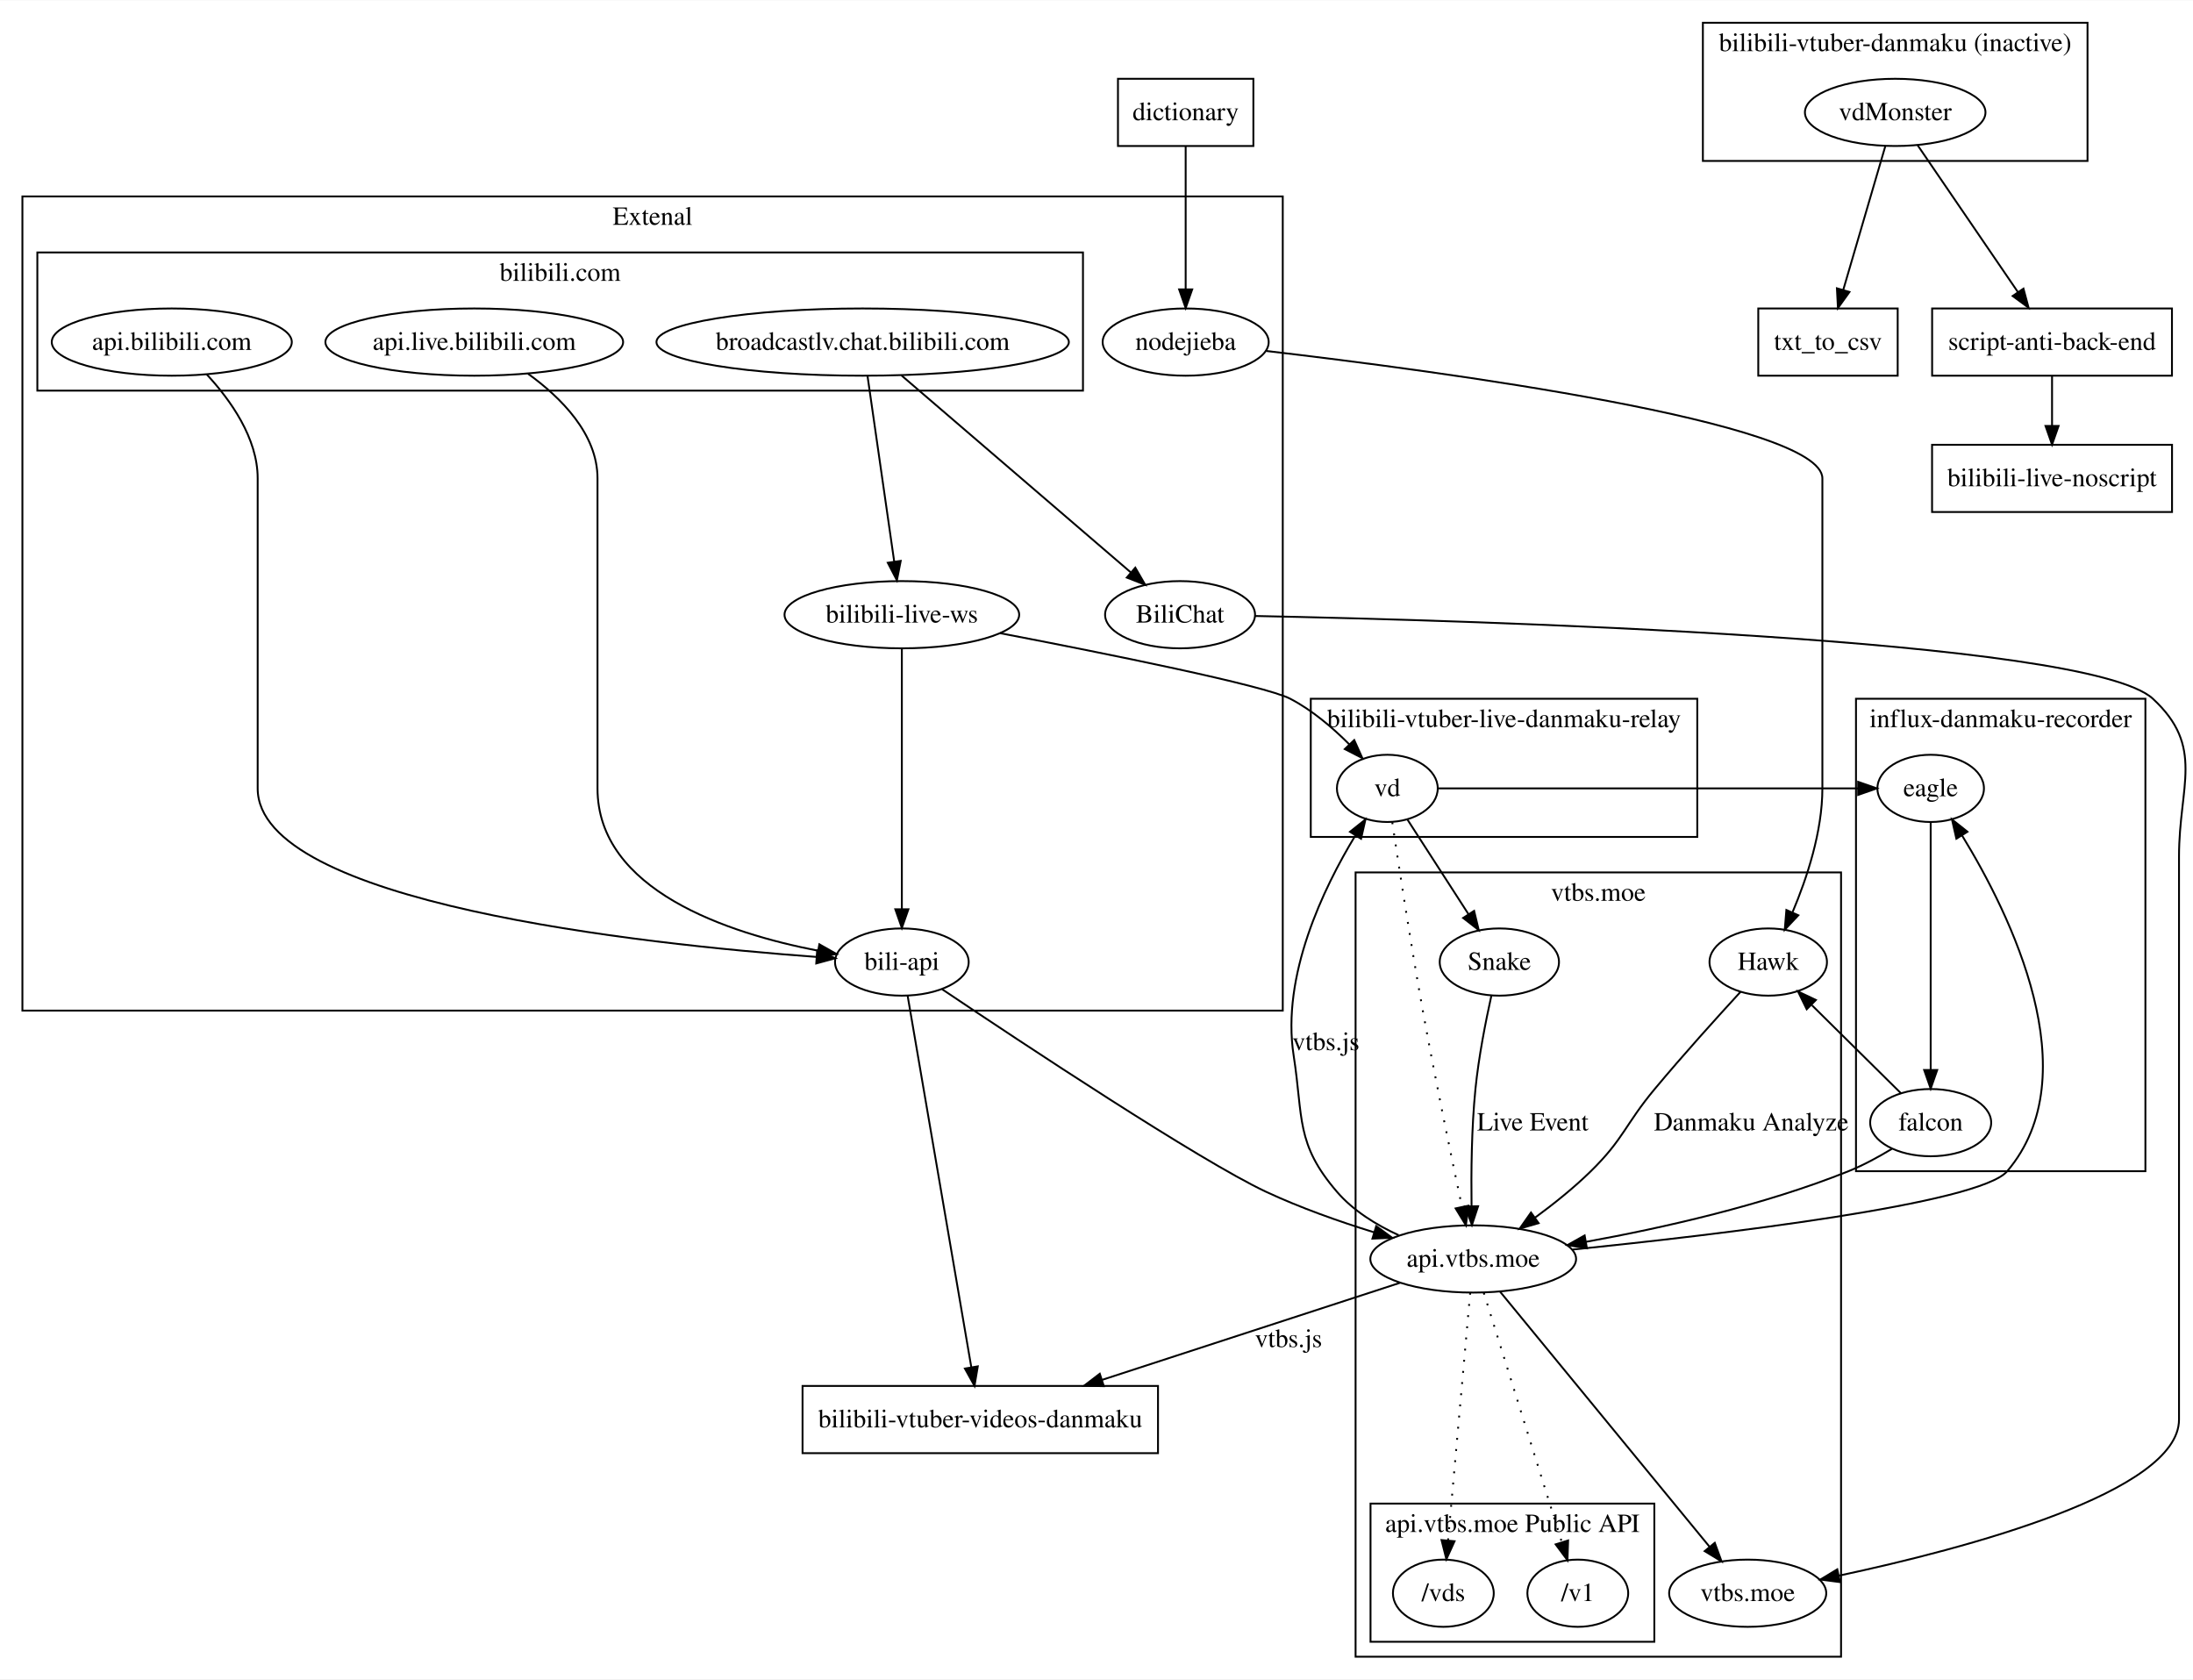
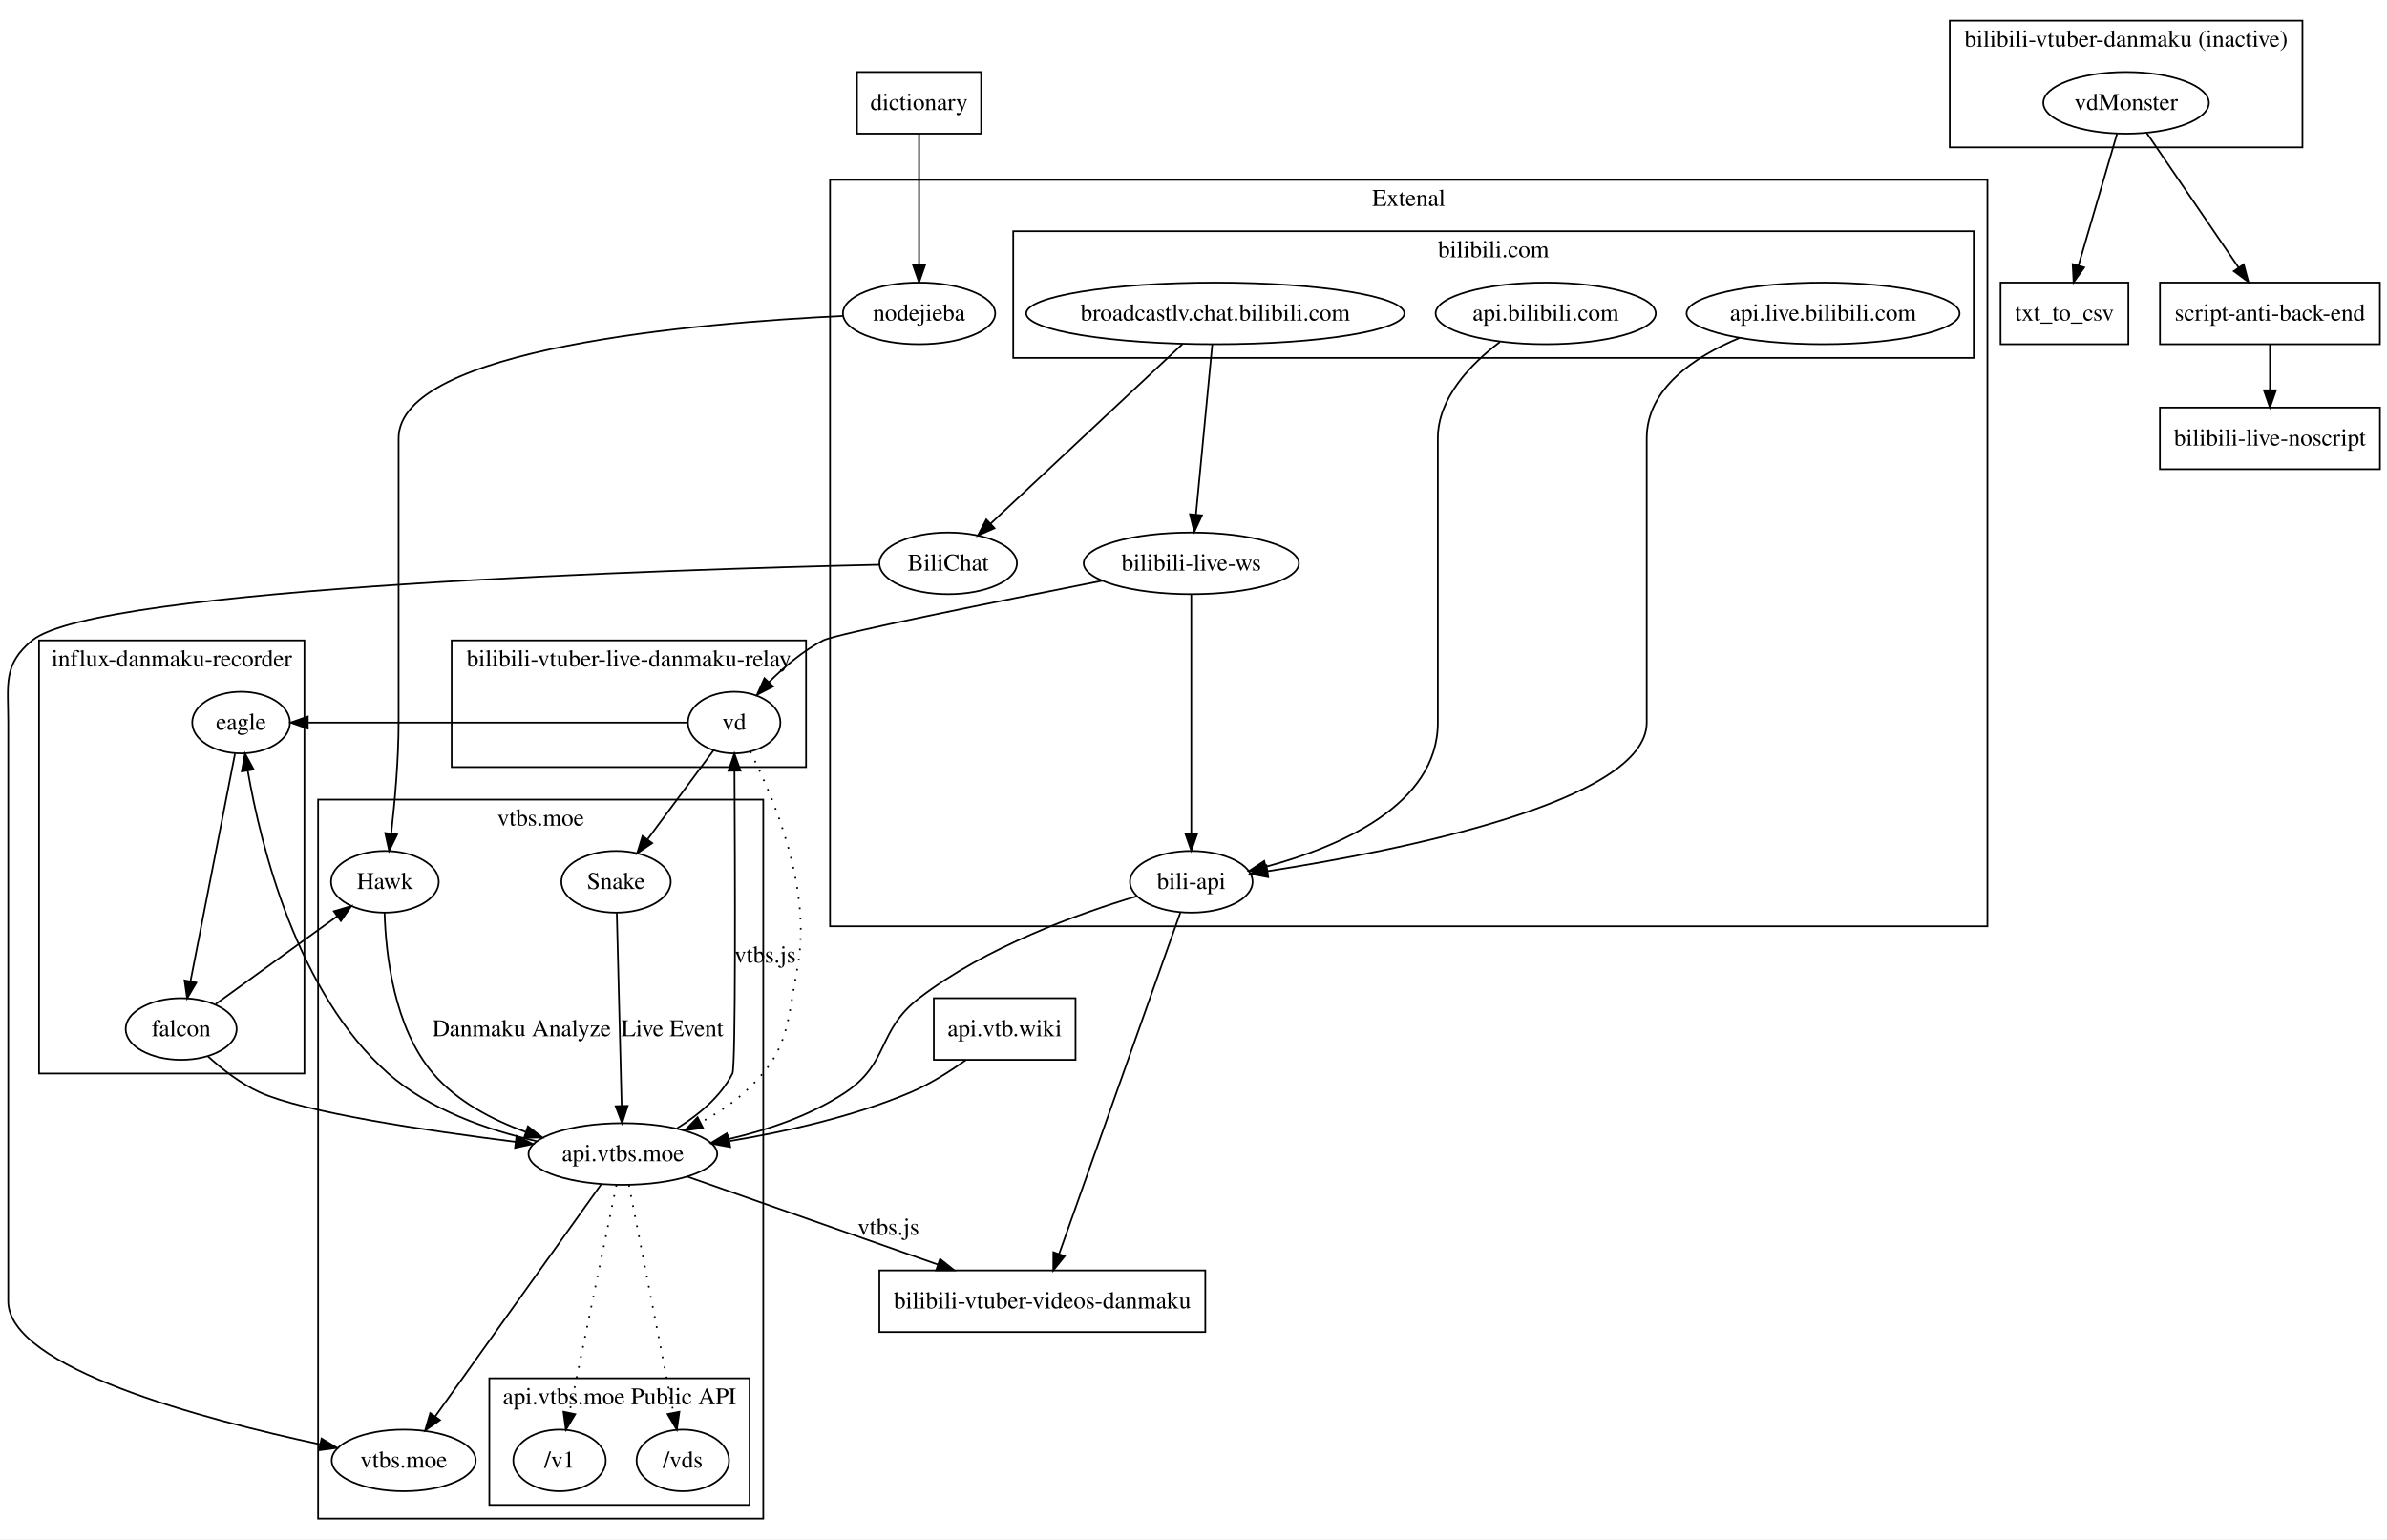
- <svg xmlns="http://www.w3.org/2000/svg" width="1174pt" height="899pt" viewBox="0.00 0.00 1174.49 899.00">
+ <svg xmlns="http://www.w3.org/2000/svg" width="1394pt" height="899pt" viewBox="0.00 0.00 1394.18 899.00">
  <g id="graph0" class="graph" transform="scale(1 1) rotate(0) translate(4 895)">
-     <polygon fill="#ffffff" stroke="transparent" points="-4,4 -4,-895 1170.487,-895 1170.487,4 -4,4" />
+     <polygon fill="#ffffff" stroke="transparent" points="-4,4 -4,-895 1390.18,-895 1390.18,4 -4,4" />
    <g id="clust1" class="cluster">
-       <polygon fill="none" stroke="#000000" points="8,-354 8,-790 683,-790 683,-354 8,-354" />
-       <text text-anchor="middle" x="345.5" y="-774.8" font-family="Times,serif" font-size="14.00" fill="#000000">Extenal</text>
+       <polygon fill="none" stroke="#000000" points="480.801,-354 480.801,-790 1156.801,-790 1156.801,-354 480.801,-354" />
+       <text text-anchor="middle" x="818.801" y="-774.8" font-family="Times,serif" font-size="14.00" fill="#000000">Extenal</text>
    </g>
    <g id="clust2" class="cluster">
-       <polygon fill="none" stroke="#000000" points="16,-686 16,-760 576,-760 576,-686 16,-686" />
-       <text text-anchor="middle" x="296" y="-744.8" font-family="Times,serif" font-size="14.00" fill="#000000">bilibili.com</text>
+       <polygon fill="none" stroke="#000000" points="587.801,-686 587.801,-760 1148.801,-760 1148.801,-686 587.801,-686" />
+       <text text-anchor="middle" x="868.301" y="-744.8" font-family="Times,serif" font-size="14.00" fill="#000000">bilibili.com</text>
    </g>
    <g id="clust3" class="cluster">
-       <polygon fill="none" stroke="#000000" points="722,-8 722,-428 982,-428 982,-8 722,-8" />
-       <text text-anchor="middle" x="852" y="-412.8" font-family="Times,serif" font-size="14.00" fill="#000000">vtbs.moe</text>
+       <polygon fill="none" stroke="#000000" points="181.801,-8 181.801,-428 441.801,-428 441.801,-8 181.801,-8" />
+       <text text-anchor="middle" x="311.801" y="-412.8" font-family="Times,serif" font-size="14.00" fill="#000000">vtbs.moe</text>
    </g>
    <g id="clust4" class="cluster">
-       <polygon fill="none" stroke="#000000" points="730,-16 730,-90 882,-90 882,-16 730,-16" />
-       <text text-anchor="middle" x="806" y="-74.8" font-family="Times,serif" font-size="14.00" fill="#000000">api.vtbs.moe Public API</text>
+       <polygon fill="none" stroke="#000000" points="281.801,-16 281.801,-90 433.801,-90 433.801,-16 281.801,-16" />
+       <text text-anchor="middle" x="357.801" y="-74.8" font-family="Times,serif" font-size="14.00" fill="#000000">api.vtbs.moe Public API</text>
    </g>
    <g id="clust5" class="cluster">
-       <polygon fill="none" stroke="#000000" points="908,-809 908,-883 1114,-883 1114,-809 908,-809" />
-       <text text-anchor="middle" x="1011" y="-867.8" font-family="Times,serif" font-size="14.00" fill="#000000">bilibili-vtuber-danmaku (inactive)</text>
+       <polygon fill="none" stroke="#000000" points="1134.801,-809 1134.801,-883 1340.801,-883 1340.801,-809 1134.801,-809" />
+       <text text-anchor="middle" x="1237.801" y="-867.8" font-family="Times,serif" font-size="14.00" fill="#000000">bilibili-vtuber-danmaku (inactive)</text>
    </g>
    <g id="clust6" class="cluster">
-       <polygon fill="none" stroke="#000000" points="698,-447 698,-521 905,-521 905,-447 698,-447" />
-       <text text-anchor="middle" x="801.5" y="-505.8" font-family="Times,serif" font-size="14.00" fill="#000000">bilibili-vtuber-live-danmaku-relay</text>
+       <polygon fill="none" stroke="#000000" points="259.801,-447 259.801,-521 466.801,-521 466.801,-447 259.801,-447" />
+       <text text-anchor="middle" x="363.301" y="-505.8" font-family="Times,serif" font-size="14.00" fill="#000000">bilibili-vtuber-live-danmaku-relay</text>
    </g>
    <g id="clust7" class="cluster">
-       <polygon fill="none" stroke="#000000" points="990,-268 990,-521 1145,-521 1145,-268 990,-268" />
-       <text text-anchor="middle" x="1067.5" y="-505.8" font-family="Times,serif" font-size="14.00" fill="#000000">influx-danmaku-recorder</text>
+       <polygon fill="none" stroke="#000000" points="18.801,-268 18.801,-521 173.801,-521 173.801,-268 18.801,-268" />
+       <text text-anchor="middle" x="96.301" y="-505.8" font-family="Times,serif" font-size="14.00" fill="#000000">influx-danmaku-recorder</text>
    </g>
    <g id="node1" class="node">
-       <polygon fill="none" stroke="#000000" points="667.259,-853 594.741,-853 594.741,-817 667.259,-817 667.259,-853" />
-       <text text-anchor="middle" x="631" y="-830.8" font-family="Times,serif" font-size="14.00" fill="#000000">dictionary</text>
+       <polygon fill="none" stroke="#000000" points="569.06,-853 496.541,-853 496.541,-817 569.06,-817 569.06,-853" />
+       <text text-anchor="middle" x="532.801" y="-830.8" font-family="Times,serif" font-size="14.00" fill="#000000">dictionary</text>
+     </g>
+     <g id="node10" class="node">
+       <ellipse fill="none" stroke="#000000" cx="532.801" cy="-712" rx="44.466" ry="18" />
+       <text text-anchor="middle" x="532.801" y="-707.8" font-family="Times,serif" font-size="14.00" fill="#000000">nodejieba</text>
+     </g>
+     <g id="edge18" class="edge">
+       <path fill="none" stroke="#000000" d="M532.801,-816.851C532.801,-796.684 532.801,-763.864 532.801,-740.313" />
+       <polygon fill="#000000" stroke="#000000" points="536.301,-740.223 532.801,-730.223 529.301,-740.224 536.301,-740.223" />
+     </g>
+     <g id="node2" class="node">
+       <polygon fill="none" stroke="#000000" points="1239.132,-730 1164.469,-730 1164.469,-694 1239.132,-694 1239.132,-730" />
+       <text text-anchor="middle" x="1201.801" y="-707.8" font-family="Times,serif" font-size="14.00" fill="#000000">txt_to_csv</text>
+     </g>
+     <g id="node3" class="node">
+       <polygon fill="none" stroke="#000000" points="1386.06,-657 1257.542,-657 1257.542,-621 1386.06,-621 1386.06,-657" />
+       <text text-anchor="middle" x="1321.801" y="-634.8" font-family="Times,serif" font-size="14.00" fill="#000000">bilibili-live-noscript</text>
+     </g>
+     <g id="node4" class="node">
+       <polygon fill="none" stroke="#000000" points="699.986,-153 509.615,-153 509.615,-117 699.986,-117 699.986,-153" />
+       <text text-anchor="middle" x="604.801" y="-130.8" font-family="Times,serif" font-size="14.00" fill="#000000">bilibili-vtuber-videos-danmaku</text>
+     </g>
+     <g id="node5" class="node">
+       <polygon fill="none" stroke="#000000" points="1386.026,-730 1257.576,-730 1257.576,-694 1386.026,-694 1386.026,-730" />
+       <text text-anchor="middle" x="1321.801" y="-707.8" font-family="Times,serif" font-size="14.00" fill="#000000">script-anti-back-end</text>
+     </g>
+     <g id="edge23" class="edge">
+       <path fill="none" stroke="#000000" d="M1321.801,-693.955C1321.801,-685.883 1321.801,-676.176 1321.801,-667.182" />
+       <polygon fill="#000000" stroke="#000000" points="1325.301,-667.09 1321.801,-657.09 1318.301,-667.09 1325.301,-667.09" />
+     </g>
+     <g id="node6" class="node">
+       <polygon fill="none" stroke="#000000" points="624.184,-312 541.418,-312 541.418,-276 624.184,-276 624.184,-312" />
+       <text text-anchor="middle" x="582.801" y="-289.8" font-family="Times,serif" font-size="14.00" fill="#000000">api.vtb.wiki</text>
+     </g>
+     <g id="node14" class="node">
+       <ellipse fill="none" stroke="#000000" cx="359.801" cy="-221" rx="55.101" ry="18" />
+       <text text-anchor="middle" x="359.801" y="-216.8" font-family="Times,serif" font-size="14.00" fill="#000000">api.vtbs.moe</text>
+     </g>
+     <g id="edge17" class="edge">
+       <path fill="none" stroke="#000000" d="M560.112,-275.88C550.602,-269.067 539.135,-261.814 527.801,-257 494.356,-242.795 454.7,-233.957 422.317,-228.595" />
+       <polygon fill="#000000" stroke="#000000" points="422.5,-225.081 412.076,-226.974 421.406,-231.995 422.5,-225.081" />
+     </g>
+     <g id="node7" class="node">
+       <ellipse fill="none" stroke="#000000" cx="691.801" cy="-380" rx="35.797" ry="18" />
+       <text text-anchor="middle" x="691.801" y="-375.8" font-family="Times,serif" font-size="14.00" fill="#000000">bili-api</text>
+     </g>
+     <g id="edge13" class="edge">
+       <path fill="none" stroke="#000000" d="M685.403,-361.985C670.351,-319.597 632.614,-213.324 614.629,-162.678" />
+       <polygon fill="#000000" stroke="#000000" points="617.852,-161.294 611.207,-153.042 611.256,-163.637 617.852,-161.294" />
+     </g>
+     <g id="edge8" class="edge">
+       <path fill="none" stroke="#000000" d="M660.076,-371.597C626.105,-361.484 571.828,-342.02 532.801,-312 508.207,-293.082 515.606,-274.229 489.801,-257 469.526,-243.463 444.245,-234.983 421.382,-229.685" />
+       <polygon fill="#000000" stroke="#000000" points="421.928,-226.222 411.414,-227.536 420.452,-233.065 421.928,-226.222" />
+     </g>
+     <g id="node8" class="node">
+       <ellipse fill="none" stroke="#000000" cx="691.801" cy="-566" rx="62.843" ry="18" />
+       <text text-anchor="middle" x="691.801" y="-561.8" font-family="Times,serif" font-size="14.00" fill="#000000">bilibili-live-ws</text>
+     </g>
+     <g id="edge7" class="edge">
+       <path fill="none" stroke="#000000" d="M691.801,-547.827C691.801,-515.324 691.801,-447.024 691.801,-408.323" />
+       <polygon fill="#000000" stroke="#000000" points="695.301,-408.247 691.801,-398.247 688.301,-408.247 695.301,-408.247" />
+     </g>
+     <g id="node21" class="node">
+       <ellipse fill="none" stroke="#000000" cx="424.801" cy="-473" rx="27" ry="18" />
+       <text text-anchor="middle" x="424.801" y="-468.8" font-family="Times,serif" font-size="14.00" fill="#000000">vd</text>
+     </g>
+     <g id="edge10" class="edge">
+       <path fill="none" stroke="#000000" d="M639.901,-555.858C578.638,-543.779 484.089,-524.756 476.801,-521 465.027,-514.932 453.947,-505.462 445.065,-496.531" />
+       <polygon fill="#000000" stroke="#000000" points="447.575,-494.091 438.154,-489.243 442.495,-498.907 447.575,-494.091" />
    </g>
    <g id="node9" class="node">
-       <ellipse fill="none" stroke="#000000" cx="631" cy="-712" rx="44.466" ry="18" />
-       <text text-anchor="middle" x="631" y="-707.8" font-family="Times,serif" font-size="14.00" fill="#000000">nodejieba</text>
-     </g>
-     <g id="edge17" class="edge">
-       <path fill="none" stroke="#000000" d="M631,-816.851C631,-796.684 631,-763.864 631,-740.313" />
-       <polygon fill="#000000" stroke="#000000" points="634.5,-740.223 631,-730.223 627.5,-740.224 634.5,-740.223" />
-     </g>
-     <g id="node2" class="node">
-       <polygon fill="none" stroke="#000000" points="1012.332,-730 937.668,-730 937.668,-694 1012.332,-694 1012.332,-730" />
-       <text text-anchor="middle" x="975" y="-707.8" font-family="Times,serif" font-size="14.00" fill="#000000">txt_to_csv</text>
-     </g>
-     <g id="node3" class="node">
-       <polygon fill="none" stroke="#000000" points="1159.259,-657 1030.741,-657 1030.741,-621 1159.259,-621 1159.259,-657" />
-       <text text-anchor="middle" x="1095" y="-634.8" font-family="Times,serif" font-size="14.00" fill="#000000">bilibili-live-noscript</text>
-     </g>
-     <g id="node4" class="node">
-       <polygon fill="none" stroke="#000000" points="616.186,-153 425.814,-153 425.814,-117 616.186,-117 616.186,-153" />
-       <text text-anchor="middle" x="521" y="-130.8" font-family="Times,serif" font-size="14.00" fill="#000000">bilibili-vtuber-videos-danmaku</text>
-     </g>
-     <g id="node5" class="node">
-       <polygon fill="none" stroke="#000000" points="1159.225,-730 1030.775,-730 1030.775,-694 1159.225,-694 1159.225,-730" />
-       <text text-anchor="middle" x="1095" y="-707.8" font-family="Times,serif" font-size="14.00" fill="#000000">script-anti-back-end</text>
+       <ellipse fill="none" stroke="#000000" cx="549.801" cy="-566" rx="40.158" ry="18" />
+       <text text-anchor="middle" x="549.801" y="-561.8" font-family="Times,serif" font-size="14.00" fill="#000000">BiliChat</text>
+     </g>
+     <g id="node17" class="node">
+       <ellipse fill="none" stroke="#000000" cx="231.801" cy="-42" rx="42.072" ry="18" />
+       <text text-anchor="middle" x="231.801" y="-37.8" font-family="Times,serif" font-size="14.00" fill="#000000">vtbs.moe</text>
+     </g>
+     <g id="edge26" class="edge">
+       <path fill="none" stroke="#000000" d="M509.548,-565.203C391.627,-562.513 52.863,-552.125 14.801,-521 -2.402,-506.933 .801,-495.222 .801,-473 .801,-473 .801,-473 .801,-135 .801,-96.089 115.015,-65.917 182.822,-51.433" />
+       <polygon fill="#000000" stroke="#000000" points="183.806,-54.803 192.876,-49.327 182.371,-47.952 183.806,-54.803" />
+     </g>
+     <g id="node15" class="node">
+       <ellipse fill="none" stroke="#000000" cx="220.801" cy="-380" rx="31.455" ry="18" />
+       <text text-anchor="middle" x="220.801" y="-375.8" font-family="Times,serif" font-size="14.00" fill="#000000">Hawk</text>
+     </g>
+     <g id="edge21" class="edge">
+       <path fill="none" stroke="#000000" d="M488.271,-710.509C403.832,-706.463 228.801,-691.718 228.801,-639 228.801,-639 228.801,-639 228.801,-473 228.801,-451.19 226.59,-426.608 224.492,-408.197" />
+       <polygon fill="#000000" stroke="#000000" points="227.952,-407.65 223.288,-398.137 221.002,-408.482 227.952,-407.65" />
+     </g>
+     <g id="node11" class="node">
+       <ellipse fill="none" stroke="#000000" cx="898.801" cy="-712" rx="64.287" ry="18" />
+       <text text-anchor="middle" x="898.801" y="-707.8" font-family="Times,serif" font-size="14.00" fill="#000000">api.bilibili.com</text>
+     </g>
+     <g id="edge5" class="edge">
+       <path fill="none" stroke="#000000" d="M872.083,-695.331C854.912,-682.352 835.801,-662.604 835.801,-639 835.801,-639 835.801,-639 835.801,-473 835.801,-424.647 777.797,-400.209 735.416,-388.807" />
+       <polygon fill="#000000" stroke="#000000" points="736.116,-385.374 725.562,-386.311 734.396,-392.16 736.116,-385.374" />
+     </g>
+     <g id="node12" class="node">
+       <ellipse fill="none" stroke="#000000" cx="1060.801" cy="-712" rx="79.731" ry="18" />
+       <text text-anchor="middle" x="1060.801" y="-707.8" font-family="Times,serif" font-size="14.00" fill="#000000">api.live.bilibili.com</text>
+     </g>
+     <g id="edge6" class="edge">
+       <path fill="none" stroke="#000000" d="M1012.015,-697.7C985.393,-686.576 957.801,-668.041 957.801,-639 957.801,-639 957.801,-639 957.801,-473 957.801,-426.685 812.286,-398.006 736.51,-386.212" />
+       <polygon fill="#000000" stroke="#000000" points="736.716,-382.703 726.303,-384.659 735.663,-389.623 736.716,-382.703" />
+     </g>
+     <g id="node13" class="node">
+       <ellipse fill="none" stroke="#000000" cx="705.801" cy="-712" rx="110.436" ry="18" />
+       <text text-anchor="middle" x="705.801" y="-707.8" font-family="Times,serif" font-size="14.00" fill="#000000">broadcastlv.chat.bilibili.com</text>
+     </g>
+     <g id="edge9" class="edge">
+       <path fill="none" stroke="#000000" d="M704.056,-693.804C701.667,-668.887 697.352,-623.894 694.532,-594.488" />
+       <polygon fill="#000000" stroke="#000000" points="698.006,-594.045 693.567,-584.425 691.038,-594.714 698.006,-594.045" />
+     </g>
+     <g id="edge25" class="edge">
+       <path fill="none" stroke="#000000" d="M686.672,-694.097C658.471,-667.704 605.721,-618.336 574.588,-589.198" />
+       <polygon fill="#000000" stroke="#000000" points="576.859,-586.53 567.167,-582.253 572.076,-591.641 576.859,-586.53" />
+     </g>
+     <g id="edge12" class="edge">
+       <path fill="none" stroke="#000000" d="M397.545,-207.751C436.518,-194.071 497.939,-172.511 543.816,-156.407" />
+       <polygon fill="#000000" stroke="#000000" points="545.079,-159.673 553.356,-153.058 542.761,-153.068 545.079,-159.673" />
+       <text text-anchor="middle" x="514.889" y="-173.8" font-family="Times,serif" font-size="14.00" fill="#000000">vtbs.js</text>
+     </g>
+     <g id="edge3" class="edge">
+       <path fill="none" stroke="#000000" d="M347.06,-203.182C324.287,-171.336 276.527,-104.547 250.197,-67.726" />
+       <polygon fill="#000000" stroke="#000000" points="252.965,-65.58 244.302,-59.481 247.271,-69.652 252.965,-65.58" />
+     </g>
+     <g id="node18" class="node">
+       <ellipse fill="none" stroke="#000000" cx="322.801" cy="-42" rx="27" ry="18" />
+       <text text-anchor="middle" x="322.801" y="-37.8" font-family="Times,serif" font-size="14.00" fill="#000000">/v1</text>
+     </g>
+     <g id="edge28" class="edge">
+       <path fill="none" stroke="#000000" stroke-dasharray="1,5" d="M356.049,-202.851C349.578,-171.545 336.275,-107.186 328.603,-70.068" />
+       <polygon fill="#000000" stroke="#000000" points="331.959,-69.015 326.507,-59.93 325.104,-70.432 331.959,-69.015" />
+     </g>
+     <g id="node19" class="node">
+       <ellipse fill="none" stroke="#000000" cx="394.801" cy="-42" rx="27" ry="18" />
+       <text text-anchor="middle" x="394.801" y="-37.8" font-family="Times,serif" font-size="14.00" fill="#000000">/vds</text>
+     </g>
+     <g id="edge29" class="edge">
+       <path fill="none" stroke="#000000" stroke-dasharray="1,5" d="M363.349,-202.851C369.471,-171.545 382.055,-107.186 389.312,-70.068" />
+       <polygon fill="#000000" stroke="#000000" points="392.811,-70.416 391.295,-59.93 385.941,-69.073 392.811,-70.416" />
+     </g>
+     <g id="edge11" class="edge">
+       <path fill="none" stroke="#000000" d="M391.454,-236.031C403.901,-243.718 416.855,-254.365 423.801,-268 425.774,-271.874 425.317,-389.349 424.99,-444.686" />
+       <polygon fill="#000000" stroke="#000000" points="421.49,-444.851 424.928,-454.873 428.489,-444.895 421.49,-444.851" />
+       <text text-anchor="middle" x="442.889" y="-332.8" font-family="Times,serif" font-size="14.00" fill="#000000">vtbs.js</text>
+     </g>
+     <g id="node22" class="node">
+       <ellipse fill="none" stroke="#000000" cx="136.801" cy="-473" rx="28.524" ry="18" />
+       <text text-anchor="middle" x="136.801" y="-468.8" font-family="Times,serif" font-size="14.00" fill="#000000">eagle</text>
+     </g>
+     <g id="edge16" class="edge">
+       <path fill="none" stroke="#000000" d="M309.389,-228.514C281.168,-234.935 246.918,-246.685 222.801,-268 169.501,-315.106 148.372,-400.639 140.717,-444.853" />
+       <polygon fill="#000000" stroke="#000000" points="137.233,-444.471 139.088,-454.902 144.143,-445.591 137.233,-444.471" />
+     </g>
+     <g id="edge2" class="edge">
+       <path fill="none" stroke="#000000" d="M220.616,-361.877C221.324,-337.691 226.044,-294.806 248.997,-268 262.954,-251.7 283.544,-240.914 303.2,-233.842" />
+       <polygon fill="#000000" stroke="#000000" points="304.362,-237.144 312.741,-230.66 302.147,-230.503 304.362,-237.144" />
+       <text text-anchor="middle" x="300.703" y="-289.8" font-family="Times,serif" font-size="14.00" fill="#000000">Danmaku Analyze</text>
+     </g>
+     <g id="node16" class="node">
+       <ellipse fill="none" stroke="#000000" cx="355.801" cy="-380" rx="31.939" ry="18" />
+       <text text-anchor="middle" x="355.801" y="-375.8" font-family="Times,serif" font-size="14.00" fill="#000000">Snake</text>
+     </g>
+     <g id="edge1" class="edge">
+       <path fill="none" stroke="#000000" d="M356.26,-361.761C356.953,-334.205 358.273,-281.735 359.091,-249.223" />
+       <polygon fill="#000000" stroke="#000000" points="362.594,-249.112 359.347,-239.027 355.597,-248.935 362.594,-249.112" />
+       <text text-anchor="middle" x="388.706" y="-289.8" font-family="Times,serif" font-size="14.00" fill="#000000">Live Event</text>
+     </g>
+     <g id="node20" class="node">
+       <ellipse fill="none" stroke="#000000" cx="1237.801" cy="-835" rx="48.351" ry="18" />
+       <text text-anchor="middle" x="1237.801" y="-830.8" font-family="Times,serif" font-size="14.00" fill="#000000">vdMonster</text>
+     </g>
+     <g id="edge24" class="edge">
+       <path fill="none" stroke="#000000" d="M1232.489,-816.851C1226.56,-796.593 1216.894,-763.568 1209.995,-739.996" />
+       <polygon fill="#000000" stroke="#000000" points="1213.303,-738.838 1207.134,-730.223 1206.584,-740.804 1213.303,-738.838" />
    </g>
    <g id="edge22" class="edge">
-       <path fill="none" stroke="#000000" d="M1095,-693.955C1095,-685.883 1095,-676.176 1095,-667.182" />
-       <polygon fill="#000000" stroke="#000000" points="1098.5,-667.09 1095,-657.09 1091.5,-667.09 1098.5,-667.09" />
-     </g>
-     <g id="node6" class="node">
-       <ellipse fill="none" stroke="#000000" cx="479" cy="-380" rx="35.797" ry="18" />
-       <text text-anchor="middle" x="479" y="-375.8" font-family="Times,serif" font-size="14.00" fill="#000000">bili-api</text>
-     </g>
-     <g id="edge13" class="edge">
-       <path fill="none" stroke="#000000" d="M482.088,-361.985C489.34,-319.685 507.497,-213.768 516.201,-162.996" />
-       <polygon fill="#000000" stroke="#000000" points="519.667,-163.489 517.907,-153.042 512.768,-162.307 519.667,-163.489" />
-     </g>
-     <g id="node13" class="node">
-       <ellipse fill="none" stroke="#000000" cx="785" cy="-221" rx="55.101" ry="18" />
-       <text text-anchor="middle" x="785" y="-216.8" font-family="Times,serif" font-size="14.00" fill="#000000">api.vtbs.moe</text>
-     </g>
-     <g id="edge8" class="edge">
-       <path fill="none" stroke="#000000" d="M500.589,-365.42C543.531,-336.579 638.571,-273.601 674,-257 692.272,-248.439 713.128,-241.09 731.791,-235.306" />
-       <polygon fill="#000000" stroke="#000000" points="733.052,-238.582 741.614,-232.341 731.029,-231.88 733.052,-238.582" />
-     </g>
-     <g id="node7" class="node">
-       <ellipse fill="none" stroke="#000000" cx="479" cy="-566" rx="62.843" ry="18" />
-       <text text-anchor="middle" x="479" y="-561.8" font-family="Times,serif" font-size="14.00" fill="#000000">bilibili-live-ws</text>
-     </g>
-     <g id="edge7" class="edge">
-       <path fill="none" stroke="#000000" d="M479,-547.827C479,-515.324 479,-447.024 479,-408.323" />
-       <polygon fill="#000000" stroke="#000000" points="482.5,-408.247 479,-398.247 475.5,-408.247 482.5,-408.247" />
-     </g>
-     <g id="node20" class="node">
-       <ellipse fill="none" stroke="#000000" cx="739" cy="-473" rx="27" ry="18" />
-       <text text-anchor="middle" x="739" y="-468.8" font-family="Times,serif" font-size="14.00" fill="#000000">vd</text>
-     </g>
-     <g id="edge10" class="edge">
-       <path fill="none" stroke="#000000" d="M531.465,-556.142C588.462,-545.197 673.272,-528.134 687,-521 698.754,-514.892 709.83,-505.416 718.715,-496.491" />
-       <polygon fill="#000000" stroke="#000000" points="721.281,-498.872 725.63,-489.21 716.206,-494.051 721.281,-498.872" />
-     </g>
-     <g id="node8" class="node">
-       <ellipse fill="none" stroke="#000000" cx="628" cy="-566" rx="40.158" ry="18" />
-       <text text-anchor="middle" x="628" y="-561.8" font-family="Times,serif" font-size="14.00" fill="#000000">BiliChat</text>
-     </g>
-     <g id="node16" class="node">
-       <ellipse fill="none" stroke="#000000" cx="932" cy="-42" rx="42.072" ry="18" />
-       <text text-anchor="middle" x="932" y="-37.8" font-family="Times,serif" font-size="14.00" fill="#000000">vtbs.moe</text>
-     </g>
-     <g id="edge25" class="edge">
-       <path fill="none" stroke="#000000" d="M668.2,-565.315C784.273,-562.957 1113.924,-553.44 1149,-521 1176.947,-495.153 1163,-474.567 1163,-436.5 1163,-436.5 1163,-436.5 1163,-135 1163,-96.089 1048.785,-65.917 980.979,-51.433" />
-       <polygon fill="#000000" stroke="#000000" points="981.43,-47.952 970.925,-49.327 979.995,-54.803 981.43,-47.952" />
-     </g>
-     <g id="node14" class="node">
-       <ellipse fill="none" stroke="#000000" cx="943" cy="-380" rx="31.455" ry="18" />
-       <text text-anchor="middle" x="943" y="-375.8" font-family="Times,serif" font-size="14.00" fill="#000000">Hawk</text>
+       <path fill="none" stroke="#000000" d="M1249.836,-817.377C1263.896,-796.789 1287.305,-762.512 1303.592,-738.663" />
+       <polygon fill="#000000" stroke="#000000" points="1306.49,-740.625 1309.239,-730.394 1300.709,-736.678 1306.49,-740.625" />
+     </g>
+     <g id="edge27" class="edge">
+       <path fill="none" stroke="#000000" stroke-dasharray="1,5" d="M434.213,-456.001C447.808,-429.382 470.418,-376.13 461.801,-330 455.328,-295.351 456.91,-280.681 430.801,-257 423.277,-250.176 414.22,-244.302 405.132,-239.397" />
+       <polygon fill="#000000" stroke="#000000" points="406.591,-236.212 396.088,-234.814 403.426,-242.456 406.591,-236.212" />
+     </g>
+     <g id="edge14" class="edge">
+       <path fill="none" stroke="#000000" d="M412.782,-456.801C402.129,-442.442 386.41,-421.256 374.179,-404.771" />
+       <polygon fill="#000000" stroke="#000000" points="376.916,-402.586 368.147,-396.64 371.294,-406.756 376.916,-402.586" />
+     </g>
+     <g id="edge15" class="edge">
+       <path fill="none" stroke="#000000" d="M397.734,-473C323.886,-473 250.038,-473 176.19,-473" />
+       <polygon fill="#000000" stroke="#000000" points="175.769,-469.5 165.769,-473 175.769,-476.5 175.769,-469.5" />
+     </g>
+     <g id="node23" class="node">
+       <ellipse fill="none" stroke="#000000" cx="101.801" cy="-294" rx="32.406" ry="18" />
+       <text text-anchor="middle" x="101.801" y="-289.8" font-family="Times,serif" font-size="14.00" fill="#000000">falcon</text>
+     </g>
+     <g id="edge4" class="edge">
+       <path fill="none" stroke="#000000" d="M133.252,-454.851C127.131,-423.545 114.547,-359.186 107.289,-322.068" />
+       <polygon fill="#000000" stroke="#000000" points="110.661,-321.073 105.307,-311.93 103.791,-322.416 110.661,-321.073" />
    </g>
    <g id="edge20" class="edge">
-       <path fill="none" stroke="#000000" d="M674.188,-707.234C765.946,-696.524 972,-669.12 972,-639 972,-639 972,-639 972,-473 972,-449.883 963.732,-424.938 956.026,-406.709" />
-       <polygon fill="#000000" stroke="#000000" points="959.117,-405.045 951.859,-397.326 952.719,-407.886 959.117,-405.045" />
-     </g>
-     <g id="node10" class="node">
-       <ellipse fill="none" stroke="#000000" cx="88" cy="-712" rx="64.287" ry="18" />
-       <text text-anchor="middle" x="88" y="-707.8" font-family="Times,serif" font-size="14.00" fill="#000000">api.bilibili.com</text>
-     </g>
-     <g id="edge5" class="edge">
-       <path fill="none" stroke="#000000" d="M106.71,-694.695C119.445,-680.972 134,-660.571 134,-639 134,-639 134,-639 134,-473 134,-411.713 339.533,-389.63 433.319,-382.743" />
-       <polygon fill="#000000" stroke="#000000" points="433.65,-386.229 443.378,-382.032 433.156,-379.246 433.65,-386.229" />
-     </g>
-     <g id="node11" class="node">
-       <ellipse fill="none" stroke="#000000" cx="250" cy="-712" rx="79.731" ry="18" />
-       <text text-anchor="middle" x="250" y="-707.8" font-family="Times,serif" font-size="14.00" fill="#000000">api.live.bilibili.com</text>
-     </g>
-     <g id="edge6" class="edge">
-       <path fill="none" stroke="#000000" d="M278.757,-695.075C296.542,-682.229 316,-662.749 316,-639 316,-639 316,-639 316,-473 316,-418.401 385.848,-395.433 434.097,-386.079" />
-       <polygon fill="#000000" stroke="#000000" points="434.814,-389.507 444.032,-384.284 433.569,-382.618 434.814,-389.507" />
-     </g>
-     <g id="node12" class="node">
-       <ellipse fill="none" stroke="#000000" cx="458" cy="-712" rx="110.436" ry="18" />
-       <text text-anchor="middle" x="458" y="-707.8" font-family="Times,serif" font-size="14.00" fill="#000000">broadcastlv.chat.bilibili.com</text>
-     </g>
-     <g id="edge9" class="edge">
-       <path fill="none" stroke="#000000" d="M460.617,-693.804C464.201,-668.887 470.673,-623.894 474.902,-594.488" />
-       <polygon fill="#000000" stroke="#000000" points="478.39,-594.822 476.35,-584.425 471.462,-593.825 478.39,-594.822" />
-     </g>
-     <g id="edge24" class="edge">
-       <path fill="none" stroke="#000000" d="M478.845,-694.097C509.79,-667.521 567.856,-617.653 601.688,-588.597" />
-       <polygon fill="#000000" stroke="#000000" points="604.025,-591.204 609.331,-582.033 599.464,-585.894 604.025,-591.204" />
-     </g>
-     <g id="edge12" class="edge">
-       <path fill="none" stroke="#000000" d="M745.762,-208.218C703.748,-194.531 636.382,-172.587 586.343,-156.286" />
-       <polygon fill="#000000" stroke="#000000" points="587.172,-152.875 576.579,-153.105 585.004,-159.531 587.172,-152.875" />
-       <text text-anchor="middle" x="686.088" y="-173.8" font-family="Times,serif" font-size="14.00" fill="#000000">vtbs.js</text>
-     </g>
-     <g id="edge3" class="edge">
-       <path fill="none" stroke="#000000" d="M799.363,-203.511C825.624,-171.533 881.453,-103.55 911.628,-66.806" />
-       <polygon fill="#000000" stroke="#000000" points="914.369,-68.984 918.011,-59.035 908.959,-64.541 914.369,-68.984" />
-     </g>
-     <g id="node17" class="node">
-       <ellipse fill="none" stroke="#000000" cx="841" cy="-42" rx="27" ry="18" />
-       <text text-anchor="middle" x="841" y="-37.8" font-family="Times,serif" font-size="14.00" fill="#000000">/v1</text>
-     </g>
-     <g id="edge27" class="edge">
-       <path fill="none" stroke="#000000" stroke-dasharray="1,5" d="M790.678,-202.851C800.539,-171.329 820.884,-106.298 832.458,-69.305" />
-       <polygon fill="#000000" stroke="#000000" points="835.828,-70.255 835.473,-59.666 829.147,-68.165 835.828,-70.255" />
-     </g>
-     <g id="node18" class="node">
-       <ellipse fill="none" stroke="#000000" cx="769" cy="-42" rx="27" ry="18" />
-       <text text-anchor="middle" x="769" y="-37.8" font-family="Times,serif" font-size="14.00" fill="#000000">/vds</text>
-     </g>
-     <g id="edge28" class="edge">
-       <path fill="none" stroke="#000000" stroke-dasharray="1,5" d="M783.378,-202.851C780.587,-171.626 774.856,-107.518 771.535,-70.356" />
-       <polygon fill="#000000" stroke="#000000" points="775.003,-69.845 770.626,-60.197 768.031,-70.469 775.003,-69.845" />
-     </g>
-     <g id="edge11" class="edge">
-       <path fill="none" stroke="#000000" d="M745.081,-233.727C733.06,-239.238 720.751,-246.82 712,-257 689.811,-282.814 694.036,-296.361 688.824,-330 682.201,-372.748 704.782,-419.571 721.786,-447.602" />
-       <polygon fill="#000000" stroke="#000000" points="719.003,-449.752 727.289,-456.355 724.929,-446.026 719.003,-449.752" />
-       <text text-anchor="middle" x="706.088" y="-332.8" font-family="Times,serif" font-size="14.00" fill="#000000">vtbs.js</text>
-     </g>
-     <g id="node21" class="node">
-       <ellipse fill="none" stroke="#000000" cx="1030" cy="-473" rx="28.524" ry="18" />
-       <text text-anchor="middle" x="1030" y="-468.8" font-family="Times,serif" font-size="14.00" fill="#000000">eagle</text>
-     </g>
-     <g id="edge16" class="edge">
-       <path fill="none" stroke="#000000" d="M838.192,-226.038C916.737,-234.02 1056.12,-250.476 1071,-268 1114.99,-319.81 1072.687,-405.512 1046.796,-447.802" />
-       <polygon fill="#000000" stroke="#000000" points="1043.763,-446.051 1041.403,-456.38 1049.689,-449.777 1043.763,-446.051" />
-     </g>
-     <g id="edge2" class="edge">
-       <path fill="none" stroke="#000000" d="M928.185,-364.063C915.671,-350.454 897.411,-330.243 882.196,-312 866.333,-292.98 865.685,-285.339 848,-268 838.941,-259.118 828.153,-250.489 818.087,-243.1" />
-       <polygon fill="#000000" stroke="#000000" points="820.023,-240.182 809.855,-237.207 815.948,-245.874 820.023,-240.182" />
-       <text text-anchor="middle" x="933.902" y="-289.8" font-family="Times,serif" font-size="14.00" fill="#000000">Danmaku Analyze</text>
-     </g>
-     <g id="node15" class="node">
-       <ellipse fill="none" stroke="#000000" cx="799" cy="-380" rx="31.939" ry="18" />
-       <text text-anchor="middle" x="799" y="-375.8" font-family="Times,serif" font-size="14.00" fill="#000000">Snake</text>
-     </g>
-     <g id="edge1" class="edge">
-       <path fill="none" stroke="#000000" d="M794.714,-361.941C791.695,-348.308 787.898,-329.094 786.189,-312 784.097,-291.071 783.859,-267.3 784.113,-249.304" />
-       <polygon fill="#000000" stroke="#000000" points="787.615,-249.249 784.316,-239.181 780.616,-249.109 787.615,-249.249" />
-       <text text-anchor="middle" x="816.905" y="-289.8" font-family="Times,serif" font-size="14.00" fill="#000000">Live Event</text>
-     </g>
-     <g id="node19" class="node">
-       <ellipse fill="none" stroke="#000000" cx="1011" cy="-835" rx="48.351" ry="18" />
-       <text text-anchor="middle" x="1011" y="-830.8" font-family="Times,serif" font-size="14.00" fill="#000000">vdMonster</text>
-     </g>
-     <g id="edge23" class="edge">
-       <path fill="none" stroke="#000000" d="M1005.688,-816.851C999.759,-796.593 990.093,-763.568 983.194,-739.996" />
-       <polygon fill="#000000" stroke="#000000" points="986.502,-738.838 980.334,-730.223 979.784,-740.804 986.502,-738.838" />
-     </g>
-     <g id="edge21" class="edge">
-       <path fill="none" stroke="#000000" d="M1023.035,-817.377C1037.095,-796.789 1060.504,-762.512 1076.791,-738.663" />
-       <polygon fill="#000000" stroke="#000000" points="1079.689,-740.625 1082.438,-730.394 1073.909,-736.678 1079.689,-740.625" />
-     </g>
-     <g id="edge26" class="edge">
-       <path fill="none" stroke="#000000" stroke-dasharray="1,5" d="M741.661,-454.815C745.137,-431.438 751.545,-389.614 758,-354 764.603,-317.569 773.273,-275.75 778.985,-248.885" />
-       <polygon fill="#000000" stroke="#000000" points="782.425,-249.535 781.091,-239.024 775.579,-248.072 782.425,-249.535" />
-     </g>
-     <g id="edge14" class="edge">
-       <path fill="none" stroke="#000000" d="M749.727,-456.373C758.828,-442.267 772.033,-421.8 782.482,-405.603" />
-       <polygon fill="#000000" stroke="#000000" points="785.48,-407.412 787.96,-397.112 779.598,-403.617 785.48,-407.412" />
-     </g>
-     <g id="edge15" class="edge">
-       <path fill="none" stroke="#000000" d="M766.281,-473C841.209,-473 916.136,-473 991.063,-473" />
-       <polygon fill="#000000" stroke="#000000" points="991.156,-476.5 1001.156,-473 991.156,-469.5 991.156,-476.5" />
-     </g>
-     <g id="node22" class="node">
-       <ellipse fill="none" stroke="#000000" cx="1030" cy="-294" rx="32.406" ry="18" />
-       <text text-anchor="middle" x="1030" y="-289.8" font-family="Times,serif" font-size="14.00" fill="#000000">falcon</text>
-     </g>
-     <g id="edge4" class="edge">
-       <path fill="none" stroke="#000000" d="M1030,-454.851C1030,-423.626 1030,-359.518 1030,-322.356" />
-       <polygon fill="#000000" stroke="#000000" points="1033.5,-322.197 1030,-312.197 1026.5,-322.197 1033.5,-322.197" />
+       <path fill="none" stroke="#000000" d="M117.458,-278.041C125.776,-270.492 136.585,-262.046 147.801,-257 173.868,-245.272 244.604,-234.693 297.244,-228.086" />
+       <polygon fill="#000000" stroke="#000000" points="297.684,-231.558 307.179,-226.858 296.825,-224.611 297.684,-231.558" />
    </g>
    <g id="edge19" class="edge">
-       <path fill="none" stroke="#000000" d="M1009.186,-279.945C1002.069,-275.623 993.905,-271.173 986,-268 940.47,-249.725 886.156,-237.555 845.472,-230.186" />
-       <polygon fill="#000000" stroke="#000000" points="845.893,-226.707 835.436,-228.416 844.676,-233.6 845.893,-226.707" />
-     </g>
-     <g id="edge18" class="edge">
-       <path fill="none" stroke="#000000" d="M1014.144,-309.674C1000.806,-322.858 981.548,-341.895 966.432,-356.838" />
-       <polygon fill="#000000" stroke="#000000" points="963.609,-354.707 958.957,-364.226 968.529,-359.685 963.609,-354.707" />
+       <path fill="none" stroke="#000000" d="M121.878,-308.51C141.378,-322.602 171.149,-344.117 192.938,-359.864" />
+       <polygon fill="#000000" stroke="#000000" points="190.995,-362.778 201.15,-365.799 195.095,-357.105 190.995,-362.778" />
    </g>
  </g>
</svg>
